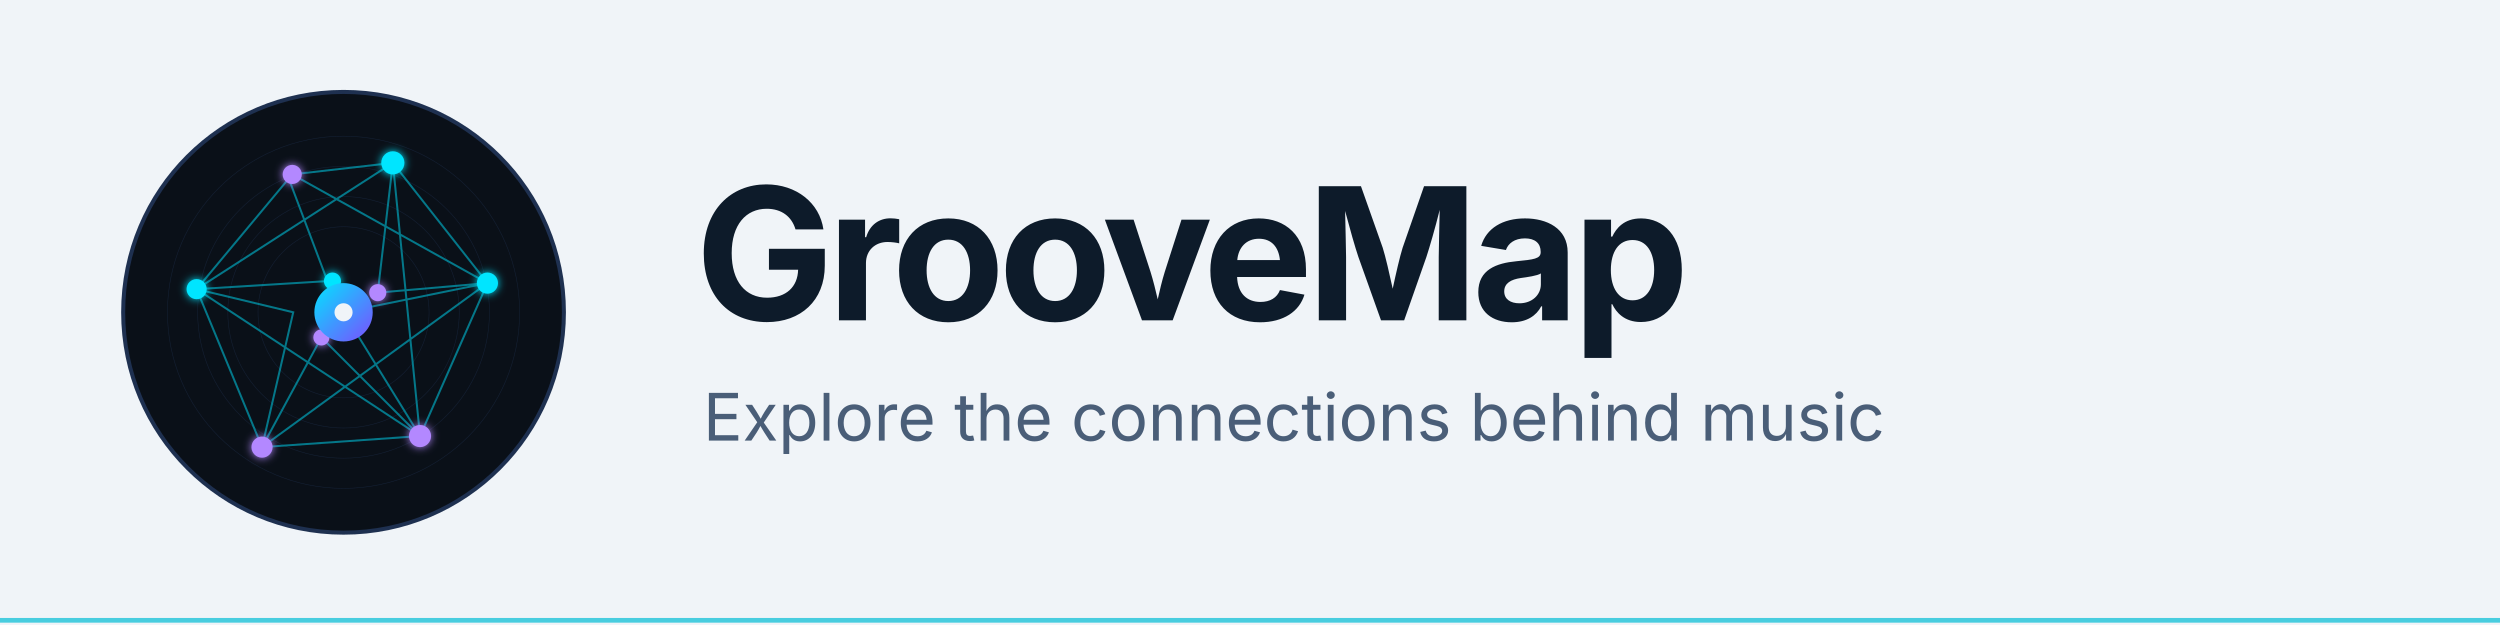
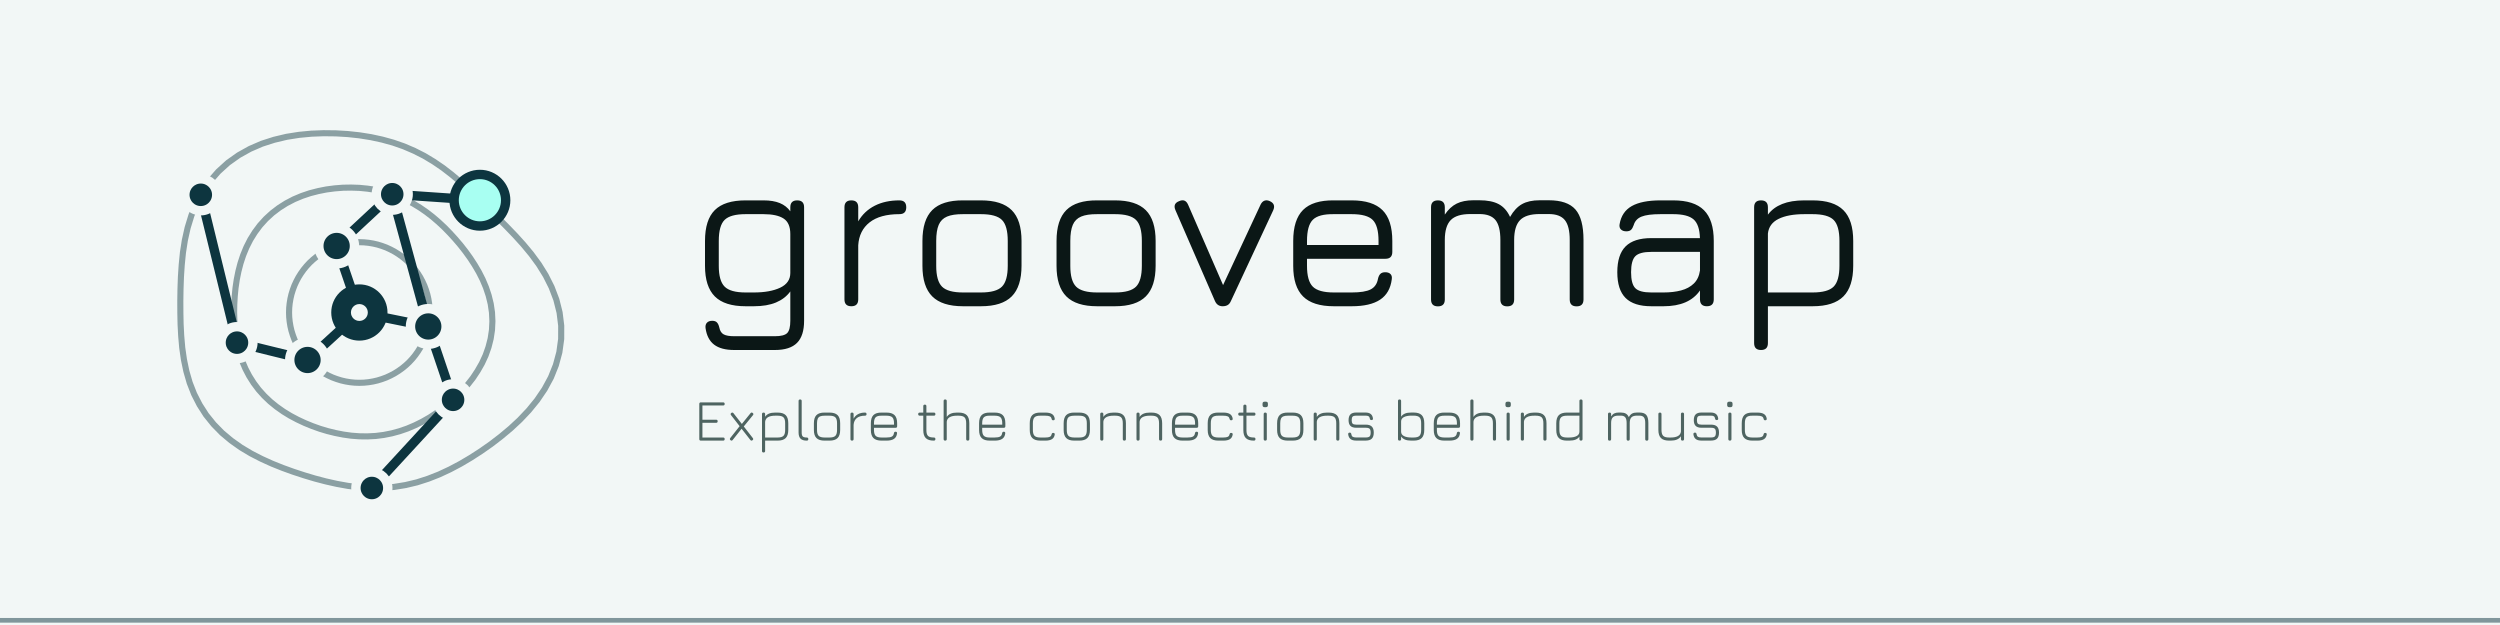
<svg xmlns="http://www.w3.org/2000/svg" width="1600" height="400" viewBox="0 0 1600 400" role="img" aria-labelledby="title desc">
-   <rect width="1600" height="400" fill="#f0f4f8" />
-   <g transform="translate(55 35) scale(.322)">
-     <defs>
-       <linearGradient id="center" x1="0" y1="0" x2="1" y2="1">
-         <stop stop-color="#00e5ff" />
-         <stop offset="1" stop-color="#7c4dff" />
-       </linearGradient>
-       <filter id="glow">
-         <feGaussianBlur stdDeviation="8" result="blur" />
-         <feMerge>
-           <feMergeNode in="blur" />
-           <feMergeNode in="SourceGraphic" />
-         </feMerge>
-       </filter>
-     </defs>
-     <rect width="1024" height="1024" rx="0" fill="#f0f4f8" />
-     <circle cx="512" cy="512" r="438" fill="#0a1018" stroke="#1e3050" stroke-width="8" />
-     <g fill="none" stroke="#1e3050" opacity=".55">
-       <circle cx="512" cy="512" r="350" />
-       <circle cx="512" cy="512" r="290" />
-       <circle cx="512" cy="512" r="230" />
-       <circle cx="512" cy="512" r="170" />
+   <rect width="1600" height="400" fill="#f2f7f6" />
+   <g transform="translate(80 50) scale(3)">
+     <g fill="none" stroke="#0d353f" stroke-width="1.3" opacity=".45">
+       <path d="M65 50L64.97 50.98L64.87 51.96L64.71 52.93L64.49 53.88L64.2 54.82L63.86 55.74L63.45 56.63L62.99 57.5L62.47 58.33L61.9 59.13L61.28 59.89L60.61 60.61L59.89 61.28L59.13 61.9L58.33 62.47L57.5 62.99L56.63 63.45L55.74 63.86L54.82 64.2L53.88 64.49L52.93 64.71L51.96 64.87L50.98 64.97L50 65L49.02 64.97L48.04 64.87L47.07 64.71L46.12 64.49L45.18 64.2L44.26 63.86L43.37 63.45L42.5 62.99L41.67 62.47L40.87 61.9L40.11 61.28L39.39 60.61L38.72 59.89L38.1 59.13L37.53 58.33L37.01 57.5L36.55 56.63L36.14 55.74L35.8 54.82L35.51 53.88L35.29 52.93L35.13 51.96L35.03 50.98L35 50L35.03 49.02L35.13 48.04L35.29 47.07L35.51 46.12L35.8 45.18L36.14 44.26L36.55 43.37L37.01 42.5L37.53 41.67L38.1 40.87L38.72 40.11L39.39 39.39L40.11 38.72L40.87 38.1L41.67 37.53L42.5 37.01L43.37 36.55L44.26 36.14L45.18 35.8L46.12 35.51L47.07 35.29L48.04 35.13L49.02 35.03L50 35L50.98 35.03L51.96 35.13L52.93 35.29L53.88 35.51L54.82 35.8L55.74 36.14L56.63 36.55L57.5 37.01L58.33 37.53L59.13 38.1L59.89 38.72L60.61 39.39L61.28 40.11L61.9 40.87L62.47 41.67L62.99 42.5L63.45 43.37L63.86 44.26L64.2 45.18L64.49 46.12L64.71 47.07L64.87 48.04L64.97 49.02Z" />
+       <path d="M78.29 50L78.38 51.86L78.29 53.72L78.01 55.57L77.55 57.38L76.93 59.14L76.15 60.83L75.23 62.44L74.21 63.98L73.08 65.42L71.87 66.78L70.6 68.06L69.27 69.27L67.88 70.39L66.45 71.43L64.97 72.4L63.44 73.28L61.87 74.06L60.25 74.75L58.6 75.32L56.91 75.78L55.2 76.12L53.47 76.34L51.73 76.43L50 76.41L48.28 76.28L46.57 76.04L44.89 75.71L43.22 75.3L41.58 74.81L39.96 74.23L38.37 73.58L36.81 72.85L35.28 72.04L33.79 71.13L32.36 70.12L30.99 69.01L29.71 67.79L28.53 66.48L27.46 65.06L26.51 63.56L25.69 61.99L25 60.36L24.44 58.68L24 56.97L23.68 55.24L23.46 53.49L23.33 51.75L23.28 50L23.31 48.25L23.41 46.5L23.58 44.75L23.84 42.99L24.19 41.24L24.64 39.5L25.21 37.77L25.9 36.09L26.73 34.45L27.7 32.89L28.8 31.41L30.04 30.04L31.4 28.79L32.87 27.67L34.42 26.69L36.05 25.84L37.74 25.13L39.46 24.55L41.21 24.1L42.97 23.75L44.73 23.52L46.5 23.38L48.25 23.35L50 23.41L51.73 23.58L53.44 23.84L55.13 24.22L56.78 24.69L58.39 25.28L59.96 25.96L61.47 26.75L62.92 27.63L64.31 28.59L65.64 29.62L66.91 30.71L68.14 31.86L69.31 33.06L70.45 34.31L71.55 35.6L72.61 36.95L73.62 38.35L74.58 39.82L75.48 41.35L76.29 42.95L77 44.63L77.58 46.37L78.02 48.16Z" />
+       <path d="M92.71 50L93.06 52.82L93.05 55.67L92.66 58.49L91.92 61.23L90.86 63.87L89.51 66.36L87.92 68.7L86.15 70.87L84.25 72.88L82.25 74.74L80.18 76.47L78.08 78.08L75.94 79.58L73.77 80.98L71.57 82.28L69.32 83.47L67.03 84.54L64.69 85.46L62.3 86.23L59.86 86.81L57.4 87.21L54.93 87.42L52.45 87.44L50 87.29L47.58 86.99L45.19 86.56L42.83 86.03L40.51 85.42L38.21 84.73L35.92 83.98L33.65 83.16L31.38 82.25L29.13 81.23L26.91 80.09L24.75 78.8L22.67 77.33L20.71 75.69L18.91 73.85L17.3 71.85L15.91 69.68L14.74 67.39L13.8 64.99L13.09 62.53L12.57 60.03L12.21 57.52L11.99 55L11.86 52.5L11.81 50L11.8 47.5L11.84 44.98L11.93 42.43L12.1 39.84L12.36 37.22L12.77 34.58L13.36 31.93L14.16 29.31L15.2 26.75L16.51 24.3L18.09 22.01L19.92 19.92L21.98 18.05L24.25 16.44L26.67 15.09L29.21 13.99L31.83 13.15L34.48 12.52L37.13 12.1L39.78 11.85L42.39 11.75L44.97 11.78L47.5 11.93L50 12.2L52.45 12.59L54.86 13.11L57.21 13.76L59.5 14.56L61.71 15.51L63.84 16.59L65.87 17.81L67.82 19.14L69.67 20.57L71.44 22.06L73.15 23.61L74.82 25.18L76.47 26.78L78.13 28.41L79.82 30.08L81.53 31.8L83.26 33.6L84.99 35.51L86.68 37.55L88.29 39.74L89.75 42.09L91.01 44.6L92.02 47.25Z" />
    </g>
-     <g fill="none" stroke="#00bcd4" stroke-width="4" opacity=".6">
-       <path d="M610 215 798 454 664 758 350 780 220 466 410 238Z" />
-       <path d="m610 215 54 543M798 454 350 780M220 466l444 292M410 238l388 216M220 466l390-251" />
-       <path d="m610 215-30 258 218-19-286 58 152 246-196-196-118 218 62-268-192-46 260-16-80-212" />
+     <g stroke="#0d353f" stroke-width="2" stroke-linecap="round">
+       <line x1="50" y1="50" x2="45.15" y2="35.81" />
+       <line x1="50" y1="50" x2="64.7" y2="52.98" />
+       <line x1="50" y1="50" x2="38.94" y2="60.13" />
+       <line x1="45.15" y1="35.81" x2="57.01" y2="24.77" />
+       <line x1="57.01" y1="24.77" x2="75.71" y2="26.05" />
+       <line x1="64.7" y1="52.98" x2="69.99" y2="68.63" />
+       <line x1="69.99" y1="68.63" x2="52.66" y2="87.44" />
+       <line x1="38.94" y1="60.13" x2="23.89" y2="56.43" />
+       <line x1="23.89" y1="56.43" x2="16.17" y2="24.89" />
+       <line x1="57.01" y1="24.77" x2="64.7" y2="52.98" />
    </g>
-     <g filter="url(#glow)">
-       <g fill="#00e5ff">
-         <circle cx="610" cy="215" r="23" />
-         <circle cx="798" cy="454" r="21" />
-         <circle cx="220" cy="466" r="20" />
-         <circle cx="490" cy="450" r="17" />
-       </g>
-       <g fill="#b388ff">
-         <circle cx="664" cy="758" r="22" />
-         <circle cx="350" cy="780" r="21" />
-         <circle cx="410" cy="238" r="19" />
-         <circle cx="580" cy="473" r="17" />
-         <circle cx="468" cy="562" r="16" />
-       </g>
-     </g>
-     <circle cx="512" cy="512" r="58" fill="url(#center)" />
-     <circle cx="512" cy="512" r="18" fill="#f0f4f8" />
+     <circle cx="50" cy="50" r="6" fill="#0d353f" />
+     <circle cx="50" cy="50" r="1.8" fill="#f2f7f6" />
+     <circle cx="45.15" cy="35.81" r="3.8" fill="#0d353f" stroke="#f2f7f6" stroke-width="2" />
+     <circle cx="64.7" cy="52.98" r="3.8" fill="#0d353f" stroke="#f2f7f6" stroke-width="2" />
+     <circle cx="38.94" cy="60.13" r="3.8" fill="#0d353f" stroke="#f2f7f6" stroke-width="2" />
+     <circle cx="57.01" cy="24.77" r="3.4" fill="#0d353f" stroke="#f2f7f6" stroke-width="2" />
+     <circle cx="69.99" cy="68.63" r="3.4" fill="#0d353f" stroke="#f2f7f6" stroke-width="2" />
+     <circle cx="23.89" cy="56.43" r="3.4" fill="#0d353f" stroke="#f2f7f6" stroke-width="2" />
+     <circle cx="75.71" cy="26.05" r="5.5" fill="#a8fff2" stroke="#0d353f" stroke-width="2" />
+     <circle cx="52.66" cy="87.44" r="3.4" fill="#0d353f" stroke="#f2f7f6" stroke-width="2" />
+     <circle cx="16.17" cy="24.89" r="3.4" fill="#0d353f" stroke="#f2f7f6" stroke-width="2" />
  </g>
-   <text x="445" y="205" fill="#0d1b2a" font-family="system-ui,-apple-system,sans-serif" font-size="118" font-weight="750" letter-spacing="-4">GrooveMap</text>
-   <text x="450" y="282" fill="#4a5e78" font-family="system-ui,-apple-system,sans-serif" font-size="42">Explore the connections behind music</text>
-   <path d="M0 397h1600" stroke="#00bcd4" stroke-width="3" opacity=".7" />
+   <path transform="translate(440 196)" fill="#0b1716" d="M29.89 28Q21.56 28 17.06 24.59Q12.57 21.18 11.55 14Q11.27 11.8 12.43 10.55Q13.58 9.31 15.82 9.31Q17.89 9.31 18.88 10.4Q19.88 11.48 20.37 13.65Q21 16.84 23.17 18.01Q25.34 19.18 29.89 19.18L55.93 19.18Q61.81 19.18 63.81 17.15Q65.8 15.12 65.8 9.31L65.8 -9.49Q62.41 -4.83 56.63 -2.41Q50.86 0 42.49 0L37.17 0Q23.8 0 17.5 -6.28Q11.2 -12.57 11.2 -25.83L11.2 -41.79Q11.2 -55.3 17.47 -61.53Q23.73 -67.76 37.17 -67.76L48.65 -67.76Q54.88 -67.76 59.06 -66.04Q63.25 -64.33 65.8 -60.76L65.8 -63.35Q65.8 -67.76 70.21 -67.76Q74.62 -67.76 74.62 -63.35L74.62 9.31Q74.62 18.9 70.09 23.45Q65.56 28 55.93 28L29.89 28ZM37.17 -8.82L42.49 -8.82Q52.85 -8.82 59.33 -11.88Q65.8 -14.95 65.8 -21.28L65.8 -46.2Q65.8 -53.34 61.5 -56.14Q57.19 -58.94 48.65 -58.94L37.17 -58.94Q27.51 -58.94 23.77 -55.28Q20.02 -51.63 20.02 -41.79L20.02 -25.83Q20.02 -16.31 23.75 -12.57Q27.48 -8.82 37.17 -8.82ZM104.86 0Q100.45 0 100.45 -4.41L100.45 -63.35Q100.45 -67.76 104.86 -67.76Q109.27 -67.76 109.27 -63.35L109.27 -54.35Q113.09 -60.9 119.81 -64.33Q126.53 -67.76 135.59 -67.76Q140 -67.76 140 -63.35Q140 -58.94 135.59 -58.94Q123.24 -58.94 116.55 -53.69Q109.87 -48.44 109.27 -39.03L109.27 -4.41Q109.27 0 104.86 0ZM176.33 0Q162.96 0 156.66 -6.28Q150.36 -12.57 150.36 -25.83L150.36 -41.79Q150.36 -55.3 156.66 -61.57Q162.96 -67.83 176.33 -67.76L187.81 -67.76Q201.22 -67.76 207.5 -61.48Q213.78 -55.2 213.78 -41.79L213.78 -25.97Q213.78 -12.6 207.5 -6.3Q201.22 0 187.81 0L176.33 0ZM159.18 -25.83Q159.18 -16.24 162.91 -12.53Q166.64 -8.82 176.33 -8.82L187.81 -8.82Q197.54 -8.82 201.25 -12.55Q204.96 -16.28 204.96 -25.97L204.96 -41.79Q204.96 -51.52 201.25 -55.23Q197.54 -58.94 187.81 -58.94L176.33 -58.94Q169.86 -58.98 166.11 -57.4Q162.37 -55.82 160.77 -52.08Q159.18 -48.34 159.18 -41.79L159.18 -25.83ZM262.15 0Q248.78 0 242.48 -6.28Q236.18 -12.57 236.18 -25.83L236.18 -41.79Q236.18 -55.3 242.48 -61.57Q248.78 -67.83 262.15 -67.76L273.63 -67.76Q287.04 -67.76 293.32 -61.48Q299.6 -55.2 299.6 -41.79L299.6 -25.97Q299.6 -12.6 293.32 -6.3Q287.04 0 273.63 0L262.15 0ZM245 -25.83Q245 -16.24 248.73 -12.53Q252.46 -8.82 262.15 -8.82L273.63 -8.82Q283.36 -8.82 287.07 -12.55Q290.78 -16.28 290.78 -25.97L290.78 -41.79Q290.78 -51.52 287.07 -55.23Q283.36 -58.94 273.63 -58.94L262.15 -58.94Q255.68 -58.98 251.93 -57.4Q248.19 -55.82 246.59 -52.08Q245 -48.34 245 -41.79L245 -25.83ZM347.76 -3.29Q346.96 -1.47 345.66 -0.74Q344.37 0 342.51 0Q339.01 0 337.54 -3.43L312.27 -61.53Q310.49 -65.7 314.65 -67.27Q318.61 -69.06 320.39 -64.96L345.1 -8.19L340.27 -8.19L366.8 -65.1Q367.71 -66.96 369.23 -67.55Q370.76 -68.15 372.68 -67.27Q376.67 -65.45 374.85 -61.39L347.76 -3.29ZM396.48 -30.38L396.48 -25.83Q396.48 -16.24 400.21 -12.53Q403.94 -8.82 413.63 -8.82L425.11 -8.82Q433.41 -8.82 437.22 -10.78Q441.04 -12.74 441.91 -17.57Q442.37 -19.64 443.42 -20.7Q444.47 -21.77 446.6 -21.77Q448.77 -21.77 449.93 -20.6Q451.08 -19.42 450.73 -17.22Q449.61 -8.43 443.28 -4.22Q436.94 0 425.11 0L413.63 0Q400.26 0 393.96 -6.28Q387.66 -12.57 387.66 -25.83L387.66 -41.79Q387.66 -55.37 393.96 -61.64Q400.26 -67.9 413.63 -67.76L425.11 -67.76Q438.52 -67.76 444.8 -61.49Q451.08 -55.23 451.08 -41.79L451.08 -34.79Q451.08 -30.38 446.67 -30.38L396.48 -30.38ZM413.63 -58.94Q403.94 -59.08 400.21 -55.35Q396.48 -51.63 396.48 -41.79L396.48 -39.2L442.26 -39.2L442.26 -41.79Q442.26 -51.52 438.55 -55.23Q434.84 -58.94 425.11 -58.94L413.63 -58.94ZM551.18 -67.83Q563.12 -67.83 568.28 -61.93Q573.44 -56.03 573.44 -42.42L573.44 -4.34Q573.44 0.07 569.03 0.07Q564.62 0.07 564.62 -4.34L564.62 -42.42Q564.62 -51.24 561.51 -55.13Q558.39 -59.01 551.18 -59.01L545.37 -59.01Q536.62 -59.01 532.84 -55.13Q529.06 -51.24 529.06 -42.42L529.06 -4.34Q529.06 0.07 524.65 0.07Q520.24 0.07 520.24 -4.34L520.24 -42.42Q520.24 -51.24 517.13 -55.13Q514.01 -59.01 506.8 -59.01L500.99 -59.01Q492.24 -59.01 488.46 -55.13Q484.68 -51.24 484.68 -42.42L484.68 -4.34Q484.68 0.07 480.27 0.07Q475.86 0.07 475.86 -4.34L475.86 -63.35Q475.86 -67.76 480.27 -67.76Q484.68 -67.76 484.68 -63.35L484.68 -58.66Q487.97 -63.56 492.28 -65.7Q496.58 -67.83 502.95 -67.83L506.8 -67.83Q514.57 -67.83 519.21 -65.33Q523.85 -62.82 526.44 -57.16Q529.69 -62.89 534.08 -65.36Q538.48 -67.83 545.37 -67.83L551.18 -67.83ZM616.84 0Q605.68 0 600.37 -5.3Q595.07 -10.6 595.07 -21.77Q595.07 -32.97 600.37 -38.29Q605.68 -43.61 616.84 -43.61L647.96 -43.61Q647.71 -52.22 643.9 -55.58Q640.08 -58.94 630.84 -58.94L622.72 -58.94Q614.46 -58.94 610.58 -57.36Q606.69 -55.79 605.57 -51.94Q604.84 -49.81 603.84 -48.88Q602.84 -47.95 600.81 -47.95Q598.61 -47.95 597.38 -49.17Q596.16 -50.4 596.54 -52.5Q597.87 -60.45 604.31 -64.1Q610.75 -67.76 622.72 -67.76L630.84 -67.76Q644.25 -67.76 650.53 -61.48Q656.81 -55.2 656.81 -41.79L656.81 -4.41Q656.81 0 652.4 0Q647.99 0 647.99 -4.41L647.99 -10.11Q641.03 0 624.68 0L616.84 0ZM616.84 -8.82L624.68 -8.82Q630.95 -8.82 635.9 -10.13Q640.85 -11.44 644.04 -14.53Q647.22 -17.6 647.99 -22.89L647.99 -34.79L616.84 -34.79Q609.35 -34.79 606.62 -32.04Q603.89 -29.29 603.89 -21.77Q603.89 -14.28 606.62 -11.55Q609.35 -8.82 616.84 -8.82ZM687.05 28Q682.64 28 682.64 23.59L682.64 -63.35Q682.64 -67.76 687.05 -67.76Q691.46 -67.76 691.46 -63.35L691.46 -58.63Q694.82 -63.14 700.6 -65.45Q706.37 -67.76 714.77 -67.76L720.09 -67.76Q733.5 -67.76 739.78 -61.48Q746.06 -55.2 746.06 -41.79L746.06 -25.97Q746.06 -12.6 739.78 -6.3Q733.5 0 720.09 0L691.46 0L691.46 23.59Q691.46 28 687.05 28ZM691.46 -8.82L720.09 -8.82Q729.82 -8.82 733.53 -12.55Q737.24 -16.28 737.24 -25.97L737.24 -41.79Q737.24 -51.52 733.53 -55.23Q729.82 -58.94 720.09 -58.94L714.77 -58.94Q704.41 -58.94 698.29 -55.91Q692.16 -52.89 691.46 -46.52L691.46 -8.82Z" />
+   <path transform="translate(444 282)" fill="#4e6461" d="M4.55 0Q3.55 0 3.55 -1L3.55 -23.48Q3.55 -24.48 4.55 -24.48L18.79 -24.48Q19.79 -24.48 19.79 -23.48Q19.79 -22.49 18.79 -22.49L5.55 -22.49L5.55 -13.39L14.31 -13.39Q15.3 -13.39 15.3 -12.4Q15.3 -11.4 14.31 -11.4L5.55 -11.4L5.55 -1.99L18.79 -1.99Q19.79 -1.99 19.79 -1Q19.79 0 18.79 0L4.55 0ZM23.55 -0.27Q22.77 -0.89 23.38 -1.68L29.36 -9.25L23.87 -16.3Q23.25 -17.06 24.03 -17.71Q24.83 -18.3 25.44 -17.53L30.78 -10.68L36.32 -17.53Q36.96 -18.35 37.73 -17.69Q38.53 -17.07 37.9 -16.3L32.02 -9.07L37.78 -1.66Q38.41 -0.86 37.63 -0.28Q36.84 0.36 36.21 -0.44L30.62 -7.61L24.94 -0.45Q24.32 0.37 23.55 -0.27ZM44.68 7.6Q43.68 7.6 43.68 6.6L43.68 -16.96Q43.68 -17.95 44.68 -17.95Q45.68 -17.95 45.68 -16.96L45.68 -15.27Q46.53 -16.6 48.13 -17.28Q49.72 -17.95 52.2 -17.95L53.65 -17.95Q57.2 -17.95 58.85 -16.31Q60.5 -14.66 60.5 -11.11L60.5 -6.85Q60.5 -3.3 58.85 -1.65Q57.2 0 53.65 0L45.68 0L45.68 6.6Q45.68 7.6 44.68 7.6ZM45.68 -1.99L53.65 -1.99Q56.36 -1.99 57.43 -3.07Q58.5 -4.14 58.5 -6.85L58.5 -11.11Q58.5 -13.82 57.43 -14.89Q56.36 -15.96 53.65 -15.96L52.2 -15.96Q49.17 -15.96 47.54 -15.01Q45.91 -14.06 45.68 -12.09L45.68 -1.99ZM72.31 0Q69.62 0 68.35 -1.26Q67.09 -2.51 67.09 -5.18L67.09 -25.36Q67.09 -26.35 68.09 -26.35Q69.08 -26.35 69.08 -25.36L69.08 -5.18Q69.08 -3.34 69.77 -2.67Q70.45 -1.99 72.29 -1.99Q73.32 -1.99 73.32 -1Q73.34 0 72.31 0ZM83.74 0Q80.19 0 78.54 -1.65Q76.89 -3.29 76.89 -6.81L76.89 -11.11Q76.89 -14.7 78.54 -16.34Q80.19 -17.98 83.74 -17.95L86.86 -17.95Q90.42 -17.95 92.06 -16.31Q93.71 -14.66 93.71 -11.11L93.71 -6.85Q93.71 -3.3 92.06 -1.65Q90.42 0 86.86 0L83.74 0ZM78.89 -6.81Q78.89 -4.13 79.96 -3.06Q81.03 -1.99 83.74 -1.99L86.86 -1.99Q89.58 -1.99 90.64 -3.07Q91.71 -4.14 91.71 -6.85L91.71 -11.11Q91.71 -13.82 90.64 -14.89Q89.58 -15.96 86.86 -15.96L83.74 -15.96Q81.93 -15.97 80.87 -15.52Q79.8 -15.06 79.35 -14Q78.89 -12.93 78.89 -11.11L78.89 -6.81ZM101.3 0Q100.3 0 100.3 -1L100.3 -16.96Q100.3 -17.95 101.3 -17.95Q102.3 -17.95 102.3 -16.96L102.3 -14.04Q103.29 -15.94 105.16 -16.95Q107.02 -17.95 109.59 -17.95Q110.59 -17.95 110.59 -16.96Q110.59 -15.96 109.59 -15.96Q106.21 -15.96 104.35 -14.43Q102.49 -12.9 102.3 -10.07L102.3 -1Q102.3 0 101.3 0ZM115.35 -8.21L115.35 -6.81Q115.35 -4.13 116.42 -3.06Q117.49 -1.99 120.2 -1.99L123.32 -1.99Q125.73 -1.99 126.82 -2.61Q127.9 -3.23 128.11 -4.74Q128.19 -5.22 128.43 -5.46Q128.67 -5.71 129.16 -5.71Q129.65 -5.71 129.91 -5.44Q130.17 -5.17 130.1 -4.67Q129.86 -2.28 128.19 -1.14Q126.52 0 123.32 0L120.2 0Q116.65 0 115 -1.65Q113.35 -3.29 113.35 -6.81L113.35 -11.11Q113.35 -14.71 115 -16.35Q116.65 -17.99 120.2 -17.95L123.32 -17.95Q126.88 -17.95 128.52 -16.31Q130.17 -14.67 130.17 -11.11L130.17 -9.21Q130.17 -8.21 129.17 -8.21L115.35 -8.21ZM120.2 -15.96Q117.49 -16 116.42 -14.93Q115.35 -13.86 115.35 -11.11L115.35 -10.2L128.17 -10.2L128.17 -11.11Q128.17 -13.82 127.11 -14.89Q126.04 -15.96 123.32 -15.96L120.2 -15.96ZM153.63 0Q150.13 0 148.51 -1.61Q146.9 -3.23 146.9 -6.7L146.9 -15.96L144.64 -15.96Q143.64 -15.96 143.64 -16.96Q143.64 -17.95 144.64 -17.95L146.9 -17.95L146.9 -22.04Q146.9 -23.04 147.9 -23.04Q148.89 -23.04 148.89 -22.04L148.89 -17.95L153.66 -17.95Q154.66 -17.95 154.66 -16.96Q154.66 -15.96 153.66 -15.96L148.89 -15.96L148.89 -6.7Q148.89 -4.04 149.93 -3.02Q150.97 -1.99 153.63 -1.99Q154.19 -1.99 154.42 -1.74Q154.66 -1.49 154.66 -1Q154.66 0 153.63 0ZM160.92 0Q159.92 0 159.92 -1L159.92 -25.36Q159.92 -26.35 160.92 -26.35Q161.92 -26.35 161.92 -25.36L161.92 -15.15Q163.72 -17.95 168.44 -17.95L169.51 -17.95Q173.07 -17.95 174.71 -16.31Q176.36 -14.66 176.36 -11.11L176.36 -1Q176.36 0 175.36 0Q174.36 0 174.36 -1L174.36 -11.11Q174.36 -13.82 173.29 -14.89Q172.22 -15.96 169.51 -15.96L168.44 -15.96Q165.51 -15.96 163.82 -15.02Q162.13 -14.09 161.92 -12.11L161.92 -1Q161.92 0 160.92 0ZM184.6 -8.21L184.6 -6.81Q184.6 -4.13 185.68 -3.06Q186.75 -1.99 189.46 -1.99L192.57 -1.99Q194.98 -1.99 196.07 -2.61Q197.16 -3.23 197.36 -4.74Q197.44 -5.22 197.69 -5.46Q197.93 -5.71 198.42 -5.71Q198.9 -5.71 199.16 -5.44Q199.42 -5.17 199.36 -4.67Q199.11 -2.28 197.44 -1.14Q195.78 0 192.57 0L189.46 0Q185.91 0 184.26 -1.65Q182.61 -3.29 182.61 -6.81L182.61 -11.11Q182.61 -14.71 184.26 -16.35Q185.91 -17.99 189.46 -17.95L192.57 -17.95Q196.13 -17.95 197.78 -16.31Q199.42 -14.67 199.42 -11.11L199.42 -9.21Q199.42 -8.21 198.43 -8.21L184.6 -8.21ZM189.46 -15.96Q186.75 -16 185.68 -14.93Q184.6 -13.86 184.6 -11.11L184.6 -10.2L197.43 -10.2L197.43 -11.11Q197.43 -13.82 196.36 -14.89Q195.29 -15.96 192.57 -15.96L189.46 -15.96ZM221.89 0Q218.34 0 216.69 -1.65Q215.04 -3.3 215.04 -6.85L215.04 -11.14Q215.04 -14.7 216.69 -16.35Q218.33 -17.99 221.89 -17.95L225.01 -17.95Q227.81 -17.95 229.28 -17.01Q230.75 -16.07 231.03 -14.05Q231.1 -13.55 230.83 -13.28Q230.55 -13.01 230.04 -13.01Q229.59 -13.01 229.36 -13.25Q229.13 -13.49 229.02 -13.94Q228.82 -15.05 227.9 -15.5Q226.98 -15.96 225.01 -15.96L221.89 -15.96Q219.18 -16 218.11 -14.94Q217.04 -13.89 217.04 -11.14L217.04 -6.85Q217.04 -4.14 218.11 -3.07Q219.18 -1.99 221.89 -1.99L225.01 -1.99Q226.98 -1.99 227.9 -2.45Q228.82 -2.91 229.02 -4.02Q229.13 -4.48 229.36 -4.72Q229.59 -4.95 230.05 -4.95Q230.55 -4.95 230.83 -4.68Q231.1 -4.4 231.03 -3.9Q230.75 -1.9 229.28 -0.95Q227.81 0 225.01 0L221.89 0ZM243.59 0Q240.04 0 238.39 -1.65Q236.74 -3.29 236.74 -6.81L236.74 -11.11Q236.74 -14.7 238.39 -16.34Q240.04 -17.98 243.59 -17.95L246.71 -17.95Q250.26 -17.95 251.91 -16.31Q253.55 -14.66 253.55 -11.11L253.55 -6.85Q253.55 -3.3 251.91 -1.65Q250.26 0 246.71 0L243.59 0ZM238.74 -6.81Q238.74 -4.13 239.81 -3.06Q240.88 -1.99 243.59 -1.99L246.71 -1.99Q249.42 -1.99 250.49 -3.07Q251.56 -4.14 251.56 -6.85L251.56 -11.11Q251.56 -13.82 250.49 -14.89Q249.42 -15.96 246.71 -15.96L243.59 -15.96Q241.78 -15.97 240.72 -15.52Q239.65 -15.06 239.19 -14Q238.74 -12.93 238.74 -11.11L238.74 -6.81ZM261.15 0Q260.15 0 260.15 -1L260.15 -16.96Q260.15 -17.95 261.15 -17.95Q262.14 -17.95 262.14 -16.96L262.14 -15.15Q263.94 -17.95 268.67 -17.95L269.73 -17.95Q273.29 -17.95 274.94 -16.31Q276.58 -14.66 276.58 -11.11L276.58 -1Q276.58 0 275.59 0Q274.59 0 274.59 -1L274.59 -11.11Q274.59 -13.82 273.51 -14.89Q272.44 -15.96 269.73 -15.96L268.67 -15.96Q265.73 -15.96 264.04 -15.02Q262.35 -14.09 262.14 -12.11L262.14 -1Q262.14 0 261.15 0ZM284.34 0Q283.35 0 283.35 -1L283.35 -16.96Q283.35 -17.95 284.34 -17.95Q285.34 -17.95 285.34 -16.96L285.34 -15.15Q287.14 -17.95 291.87 -17.95L292.93 -17.95Q296.49 -17.95 298.14 -16.31Q299.78 -14.66 299.78 -11.11L299.78 -1Q299.78 0 298.78 0Q297.79 0 297.79 -1L297.79 -11.11Q297.79 -13.82 296.71 -14.89Q295.64 -15.96 292.93 -15.96L291.87 -15.96Q288.93 -15.96 287.24 -15.02Q285.55 -14.09 285.34 -12.11L285.34 -1Q285.34 0 284.34 0ZM308.03 -8.21L308.03 -6.81Q308.03 -4.13 309.1 -3.06Q310.17 -1.99 312.88 -1.99L316 -1.99Q318.41 -1.99 319.49 -2.61Q320.58 -3.23 320.79 -4.74Q320.87 -5.22 321.11 -5.46Q321.35 -5.71 321.84 -5.71Q322.33 -5.71 322.59 -5.44Q322.85 -5.17 322.78 -4.67Q322.53 -2.28 320.87 -1.14Q319.2 0 316 0L312.88 0Q309.33 0 307.68 -1.65Q306.03 -3.29 306.03 -6.81L306.03 -11.11Q306.03 -14.71 307.68 -16.35Q309.33 -17.99 312.88 -17.95L316 -17.95Q319.56 -17.95 321.2 -16.31Q322.85 -14.67 322.85 -11.11L322.85 -9.21Q322.85 -8.21 321.85 -8.21L308.03 -8.21ZM312.88 -15.96Q310.17 -16 309.1 -14.93Q308.03 -13.86 308.03 -11.11L308.03 -10.2L320.85 -10.2L320.85 -11.11Q320.85 -13.82 319.78 -14.89Q318.72 -15.96 316 -15.96L312.88 -15.96ZM335.78 0Q332.22 0 330.58 -1.65Q328.93 -3.3 328.93 -6.85L328.93 -11.14Q328.93 -14.7 330.57 -16.35Q332.22 -17.99 335.78 -17.95L338.89 -17.95Q341.7 -17.95 343.16 -17.01Q344.63 -16.07 344.92 -14.05Q344.99 -13.55 344.71 -13.28Q344.44 -13.01 343.93 -13.01Q343.47 -13.01 343.24 -13.25Q343.02 -13.49 342.9 -13.94Q342.7 -15.05 341.79 -15.5Q340.87 -15.96 338.89 -15.96L335.78 -15.96Q333.07 -16 332 -14.94Q330.92 -13.89 330.92 -11.14L330.92 -6.85Q330.92 -4.14 332 -3.07Q333.07 -1.99 335.78 -1.99L338.89 -1.99Q340.87 -1.99 341.79 -2.45Q342.7 -2.91 342.9 -4.02Q343.02 -4.48 343.25 -4.72Q343.48 -4.95 343.94 -4.95Q344.44 -4.95 344.71 -4.68Q344.99 -4.4 344.92 -3.9Q344.63 -1.9 343.16 -0.95Q341.7 0 338.89 0L335.78 0ZM358.47 0Q354.97 0 353.35 -1.61Q351.74 -3.23 351.74 -6.7L351.74 -15.96L349.48 -15.96Q348.48 -15.96 348.48 -16.96Q348.48 -17.95 349.48 -17.95L351.74 -17.95L351.74 -22.04Q351.74 -23.04 352.74 -23.04Q353.73 -23.04 353.73 -22.04L353.73 -17.95L358.5 -17.95Q359.5 -17.95 359.5 -16.96Q359.5 -15.96 358.5 -15.96L353.73 -15.96L353.73 -6.7Q353.73 -4.04 354.77 -3.02Q355.81 -1.99 358.47 -1.99Q359.03 -1.99 359.26 -1.74Q359.5 -1.49 359.5 -1Q359.5 0 358.47 0ZM365.33 -21.41Q364.02 -21.41 364.02 -22.75L364.02 -23.62Q364.02 -24.92 365.33 -24.92L366.19 -24.92Q367.46 -24.92 367.46 -23.62L367.46 -22.75Q367.46 -21.41 366.19 -21.41L365.33 -21.41ZM365.76 0Q364.76 0 364.76 -1L364.76 -16.96Q364.76 -17.95 365.76 -17.95Q366.76 -17.95 366.76 -16.96L366.76 -1Q366.76 0 365.76 0ZM380.2 0Q376.65 0 375 -1.65Q373.35 -3.29 373.35 -6.81L373.35 -11.11Q373.35 -14.7 375 -16.34Q376.65 -17.98 380.2 -17.95L383.32 -17.95Q386.87 -17.95 388.52 -16.31Q390.17 -14.66 390.17 -11.11L390.17 -6.85Q390.17 -3.3 388.52 -1.65Q386.87 0 383.32 0L380.2 0ZM375.35 -6.81Q375.35 -4.13 376.42 -3.06Q377.49 -1.99 380.2 -1.99L383.32 -1.99Q386.03 -1.99 387.1 -3.07Q388.17 -4.14 388.17 -6.85L388.17 -11.11Q388.17 -13.82 387.1 -14.89Q386.03 -15.96 383.32 -15.96L380.2 -15.96Q378.39 -15.97 377.33 -15.52Q376.26 -15.06 375.8 -14Q375.35 -12.93 375.35 -11.11L375.35 -6.81ZM397.76 0Q396.76 0 396.76 -1L396.76 -16.96Q396.76 -17.95 397.76 -17.95Q398.75 -17.95 398.75 -16.96L398.75 -15.15Q400.55 -17.95 405.28 -17.95L406.34 -17.95Q409.9 -17.95 411.55 -16.31Q413.19 -14.66 413.19 -11.11L413.19 -1Q413.19 0 412.2 0Q411.2 0 411.2 -1L411.2 -11.11Q411.2 -13.82 410.12 -14.89Q409.05 -15.96 406.34 -15.96L405.28 -15.96Q402.34 -15.96 400.65 -15.02Q398.96 -14.09 398.75 -12.11L398.75 -1Q398.75 0 397.76 0ZM423.88 -0.03Q421.55 -0.03 420.32 -1.03Q419.08 -2.02 418.83 -4.08Q418.78 -4.57 419.05 -4.85Q419.32 -5.13 419.81 -5.13Q420.29 -5.13 420.53 -4.88Q420.77 -4.64 420.84 -4.14Q421.01 -2.96 421.71 -2.49Q422.41 -2.02 423.88 -2.02L430.11 -2.02Q431.89 -2.02 432.56 -2.69Q433.22 -3.36 433.22 -5.13Q433.22 -6.91 432.56 -7.57Q431.89 -8.24 430.11 -8.24L423.97 -8.24Q421.49 -8.24 420.28 -9.42Q419.08 -10.61 419.08 -13.09Q419.08 -15.61 420.28 -16.8Q421.47 -17.98 423.97 -17.98L429.92 -17.98Q434.23 -17.98 434.69 -14.19Q434.77 -13.69 434.5 -13.42Q434.23 -13.15 433.73 -13.15Q433.25 -13.15 433.01 -13.39Q432.78 -13.64 432.69 -14.12Q432.54 -15.17 431.92 -15.58Q431.29 -15.99 429.92 -15.99L423.97 -15.99Q422.31 -15.99 421.69 -15.38Q421.08 -14.77 421.08 -13.09Q421.08 -11.47 421.7 -10.85Q422.32 -10.23 423.97 -10.23L430.11 -10.23Q432.73 -10.23 433.97 -8.99Q435.21 -7.75 435.21 -5.13Q435.21 -2.52 433.97 -1.27Q432.73 -0.03 430.11 -0.03L423.88 -0.03ZM451.72 0Q450.72 0 450.72 -1L450.72 -25.36Q450.72 -26.35 451.72 -26.35Q452.71 -26.35 452.71 -25.36L452.71 -15.31Q453.56 -16.63 455.15 -17.31Q456.74 -17.98 459.24 -17.98L460.68 -17.98Q464.24 -17.98 465.89 -16.34Q467.53 -14.69 467.53 -11.13L467.53 -6.85Q467.53 -3.3 465.89 -1.65Q464.24 0 460.68 0L459.24 0Q456.74 0 455.15 -0.68Q453.56 -1.35 452.71 -2.67L452.71 -1Q452.71 0 451.72 0ZM459.24 -1.99L460.68 -1.99Q463.4 -1.99 464.47 -3.07Q465.54 -4.14 465.54 -6.85L465.54 -11.13Q465.54 -13.85 464.46 -14.92Q463.39 -15.99 460.68 -15.99L459.24 -15.99Q456.29 -15.99 454.5 -15.06Q452.71 -14.13 452.71 -12.23L452.71 -5.67Q452.74 -3.83 454.53 -2.91Q456.32 -1.99 459.24 -1.99ZM475.61 -8.21L475.61 -6.81Q475.61 -4.13 476.68 -3.06Q477.75 -1.99 480.46 -1.99L483.58 -1.99Q485.99 -1.99 487.07 -2.61Q488.16 -3.23 488.37 -4.74Q488.45 -5.22 488.69 -5.46Q488.93 -5.71 489.42 -5.71Q489.91 -5.71 490.17 -5.44Q490.43 -5.17 490.36 -4.67Q490.11 -2.28 488.45 -1.14Q486.78 0 483.58 0L480.46 0Q476.91 0 475.26 -1.65Q473.61 -3.29 473.61 -6.81L473.61 -11.11Q473.61 -14.71 475.26 -16.35Q476.91 -17.99 480.46 -17.95L483.58 -17.95Q487.14 -17.95 488.78 -16.31Q490.43 -14.67 490.43 -11.11L490.43 -9.21Q490.43 -8.21 489.43 -8.21L475.61 -8.21ZM480.46 -15.96Q477.75 -16 476.68 -14.93Q475.61 -13.86 475.61 -11.11L475.61 -10.2L488.43 -10.2L488.43 -11.11Q488.43 -13.82 487.36 -14.89Q486.3 -15.96 483.58 -15.96L480.46 -15.96ZM498.02 0Q497.02 0 497.02 -1L497.02 -25.36Q497.02 -26.35 498.02 -26.35Q499.02 -26.35 499.02 -25.36L499.02 -15.15Q500.82 -17.95 505.54 -17.95L506.61 -17.95Q510.16 -17.95 511.81 -16.31Q513.46 -14.66 513.46 -11.11L513.46 -1Q513.46 0 512.46 0Q511.46 0 511.46 -1L511.46 -11.11Q511.46 -13.82 510.39 -14.89Q509.31 -15.96 506.61 -15.96L505.54 -15.96Q502.61 -15.96 500.92 -15.02Q499.23 -14.09 499.02 -12.11L499.02 -1Q499.02 0 498.02 0ZM520.79 -21.41Q519.48 -21.41 519.48 -22.75L519.48 -23.62Q519.48 -24.92 520.79 -24.92L521.65 -24.92Q522.92 -24.92 522.92 -23.62L522.92 -22.75Q522.92 -21.41 521.65 -21.41L520.79 -21.41ZM521.22 0Q520.22 0 520.22 -1L520.22 -16.96Q520.22 -17.95 521.22 -17.95Q522.22 -17.95 522.22 -16.96L522.22 -1Q522.22 0 521.22 0ZM530.32 0Q529.32 0 529.32 -1L529.32 -16.96Q529.32 -17.95 530.32 -17.95Q531.32 -17.95 531.32 -16.96L531.32 -15.15Q533.12 -17.95 537.84 -17.95L538.91 -17.95Q542.46 -17.95 544.11 -16.31Q545.76 -14.66 545.76 -11.11L545.76 -1Q545.76 0 544.76 0Q543.76 0 543.76 -1L543.76 -11.11Q543.76 -13.82 542.69 -14.89Q541.61 -15.96 538.91 -15.96L537.84 -15.96Q534.91 -15.96 533.22 -15.02Q531.53 -14.09 531.32 -12.11L531.32 -1Q531.32 0 530.32 0ZM558.86 0Q555.3 0 553.66 -1.65Q552.01 -3.3 552.01 -6.85L552.01 -11.11Q552.01 -14.66 553.66 -16.31Q555.3 -17.95 558.86 -17.95L566.83 -17.95L566.83 -25.36Q566.83 -26.35 567.82 -26.35Q568.82 -26.35 568.82 -25.36L568.82 -1Q568.82 0 567.82 0Q566.83 0 566.83 -1L566.83 -2.63Q566.01 -1.33 564.43 -0.67Q562.85 0 560.3 0L558.86 0ZM558.86 -1.99L560.3 -1.99Q563.26 -1.99 565.05 -2.93Q566.83 -3.87 566.83 -5.76L566.83 -15.96L558.86 -15.96Q556.14 -15.96 555.07 -14.89Q554 -13.81 554 -11.11L554 -6.85Q554 -4.14 555.08 -3.07Q556.15 -1.99 558.86 -1.99ZM605.25 -17.98Q608.31 -17.98 609.63 -16.43Q610.95 -14.87 610.95 -11.29L610.95 -0.97Q610.95 0.03 609.95 0.03Q608.95 0.03 608.95 -0.97L608.95 -11.29Q608.95 -13.79 608.1 -14.89Q607.24 -15.99 605.25 -15.99L603.66 -15.99Q601.18 -15.99 600.11 -14.89Q599.03 -13.79 599.03 -11.29L599.03 -0.97Q599.03 0.03 598.03 0.03Q597.04 0.03 597.04 -0.97L597.04 -11.29Q597.04 -13.79 596.18 -14.89Q595.33 -15.99 593.33 -15.99L591.75 -15.99Q589.27 -15.99 588.19 -14.89Q587.12 -13.79 587.12 -11.29L587.12 -0.97Q587.12 0.03 586.12 0.03Q585.12 0.03 585.12 -0.97L585.12 -16.96Q585.12 -17.95 586.12 -17.95Q587.12 -17.95 587.12 -16.96L587.12 -15.48Q587.96 -16.82 589.1 -17.4Q590.25 -17.98 592.01 -17.98L593.33 -17.98Q595.32 -17.98 596.53 -17.29Q597.74 -16.6 598.45 -15.02Q599.27 -16.61 600.49 -17.3Q601.72 -17.98 603.66 -17.98L605.25 -17.98ZM632.79 -17.95Q633.79 -17.95 633.79 -16.96L633.79 -1Q633.79 0 632.79 0Q631.8 0 631.8 -1L631.8 -2.81Q630 0 625.27 0L624.21 0Q620.65 0 619.01 -1.65Q617.36 -3.3 617.36 -6.85L617.36 -16.96Q617.36 -17.95 618.35 -17.95Q619.35 -17.95 619.35 -16.96L619.35 -6.85Q619.35 -4.14 620.43 -3.07Q621.5 -1.99 624.21 -1.99L625.27 -1.99Q628.21 -1.99 629.9 -2.94Q631.59 -3.89 631.8 -5.84L631.8 -16.96Q631.8 -17.95 632.79 -17.95ZM644.83 -0.03Q642.5 -0.03 641.27 -1.03Q640.03 -2.02 639.78 -4.08Q639.73 -4.57 640 -4.85Q640.27 -5.13 640.77 -5.13Q641.25 -5.13 641.48 -4.88Q641.72 -4.64 641.79 -4.14Q641.96 -2.96 642.66 -2.49Q643.36 -2.02 644.83 -2.02L651.06 -2.02Q652.84 -2.02 653.51 -2.69Q654.17 -3.36 654.17 -5.13Q654.17 -6.91 653.51 -7.57Q652.84 -8.24 651.06 -8.24L644.92 -8.24Q642.44 -8.24 641.24 -9.42Q640.03 -10.61 640.03 -13.09Q640.03 -15.61 641.23 -16.8Q642.42 -17.98 644.92 -17.98L650.87 -17.98Q655.18 -17.98 655.64 -14.19Q655.72 -13.69 655.45 -13.42Q655.18 -13.15 654.68 -13.15Q654.2 -13.15 653.97 -13.39Q653.73 -13.64 653.64 -14.12Q653.5 -15.17 652.87 -15.58Q652.24 -15.99 650.87 -15.99L644.92 -15.99Q643.26 -15.99 642.64 -15.38Q642.03 -14.77 642.03 -13.09Q642.03 -11.47 642.65 -10.85Q643.27 -10.23 644.92 -10.23L651.06 -10.23Q653.69 -10.23 654.93 -8.99Q656.17 -7.75 656.17 -5.13Q656.17 -2.52 654.93 -1.27Q653.69 -0.03 651.06 -0.03L644.83 -0.03ZM662.7 -21.41Q661.39 -21.41 661.39 -22.75L661.39 -23.62Q661.39 -24.92 662.7 -24.92L663.56 -24.92Q664.83 -24.92 664.83 -23.62L664.83 -22.75Q664.83 -21.41 663.56 -21.41L662.7 -21.41ZM663.13 0Q662.13 0 662.13 -1L662.13 -16.96Q662.13 -17.95 663.13 -17.95Q664.13 -17.95 664.13 -16.96L664.13 -1Q664.13 0 663.13 0ZM677.57 0Q674.02 0 672.37 -1.65Q670.72 -3.3 670.72 -6.85L670.72 -11.14Q670.72 -14.7 672.36 -16.35Q674.01 -17.99 677.57 -17.95L680.68 -17.95Q683.49 -17.95 684.95 -17.01Q686.42 -16.07 686.71 -14.05Q686.78 -13.55 686.5 -13.28Q686.23 -13.01 685.72 -13.01Q685.26 -13.01 685.04 -13.25Q684.81 -13.49 684.69 -13.94Q684.49 -15.05 683.58 -15.5Q682.66 -15.96 680.68 -15.96L677.57 -15.96Q674.86 -16 673.79 -14.94Q672.71 -13.89 672.71 -11.14L672.71 -6.85Q672.71 -4.14 673.79 -3.07Q674.86 -1.99 677.57 -1.99L680.68 -1.99Q682.66 -1.99 683.58 -2.45Q684.49 -2.91 684.69 -4.02Q684.81 -4.48 685.04 -4.72Q685.27 -4.95 685.73 -4.95Q686.23 -4.95 686.5 -4.68Q686.78 -4.4 686.71 -3.9Q686.42 -1.9 684.95 -0.95Q683.49 0 680.68 0L677.57 0Z" />
+   <path d="M0 397h1600" stroke="#0d353f" stroke-width="3" opacity=".5" />
</svg>
